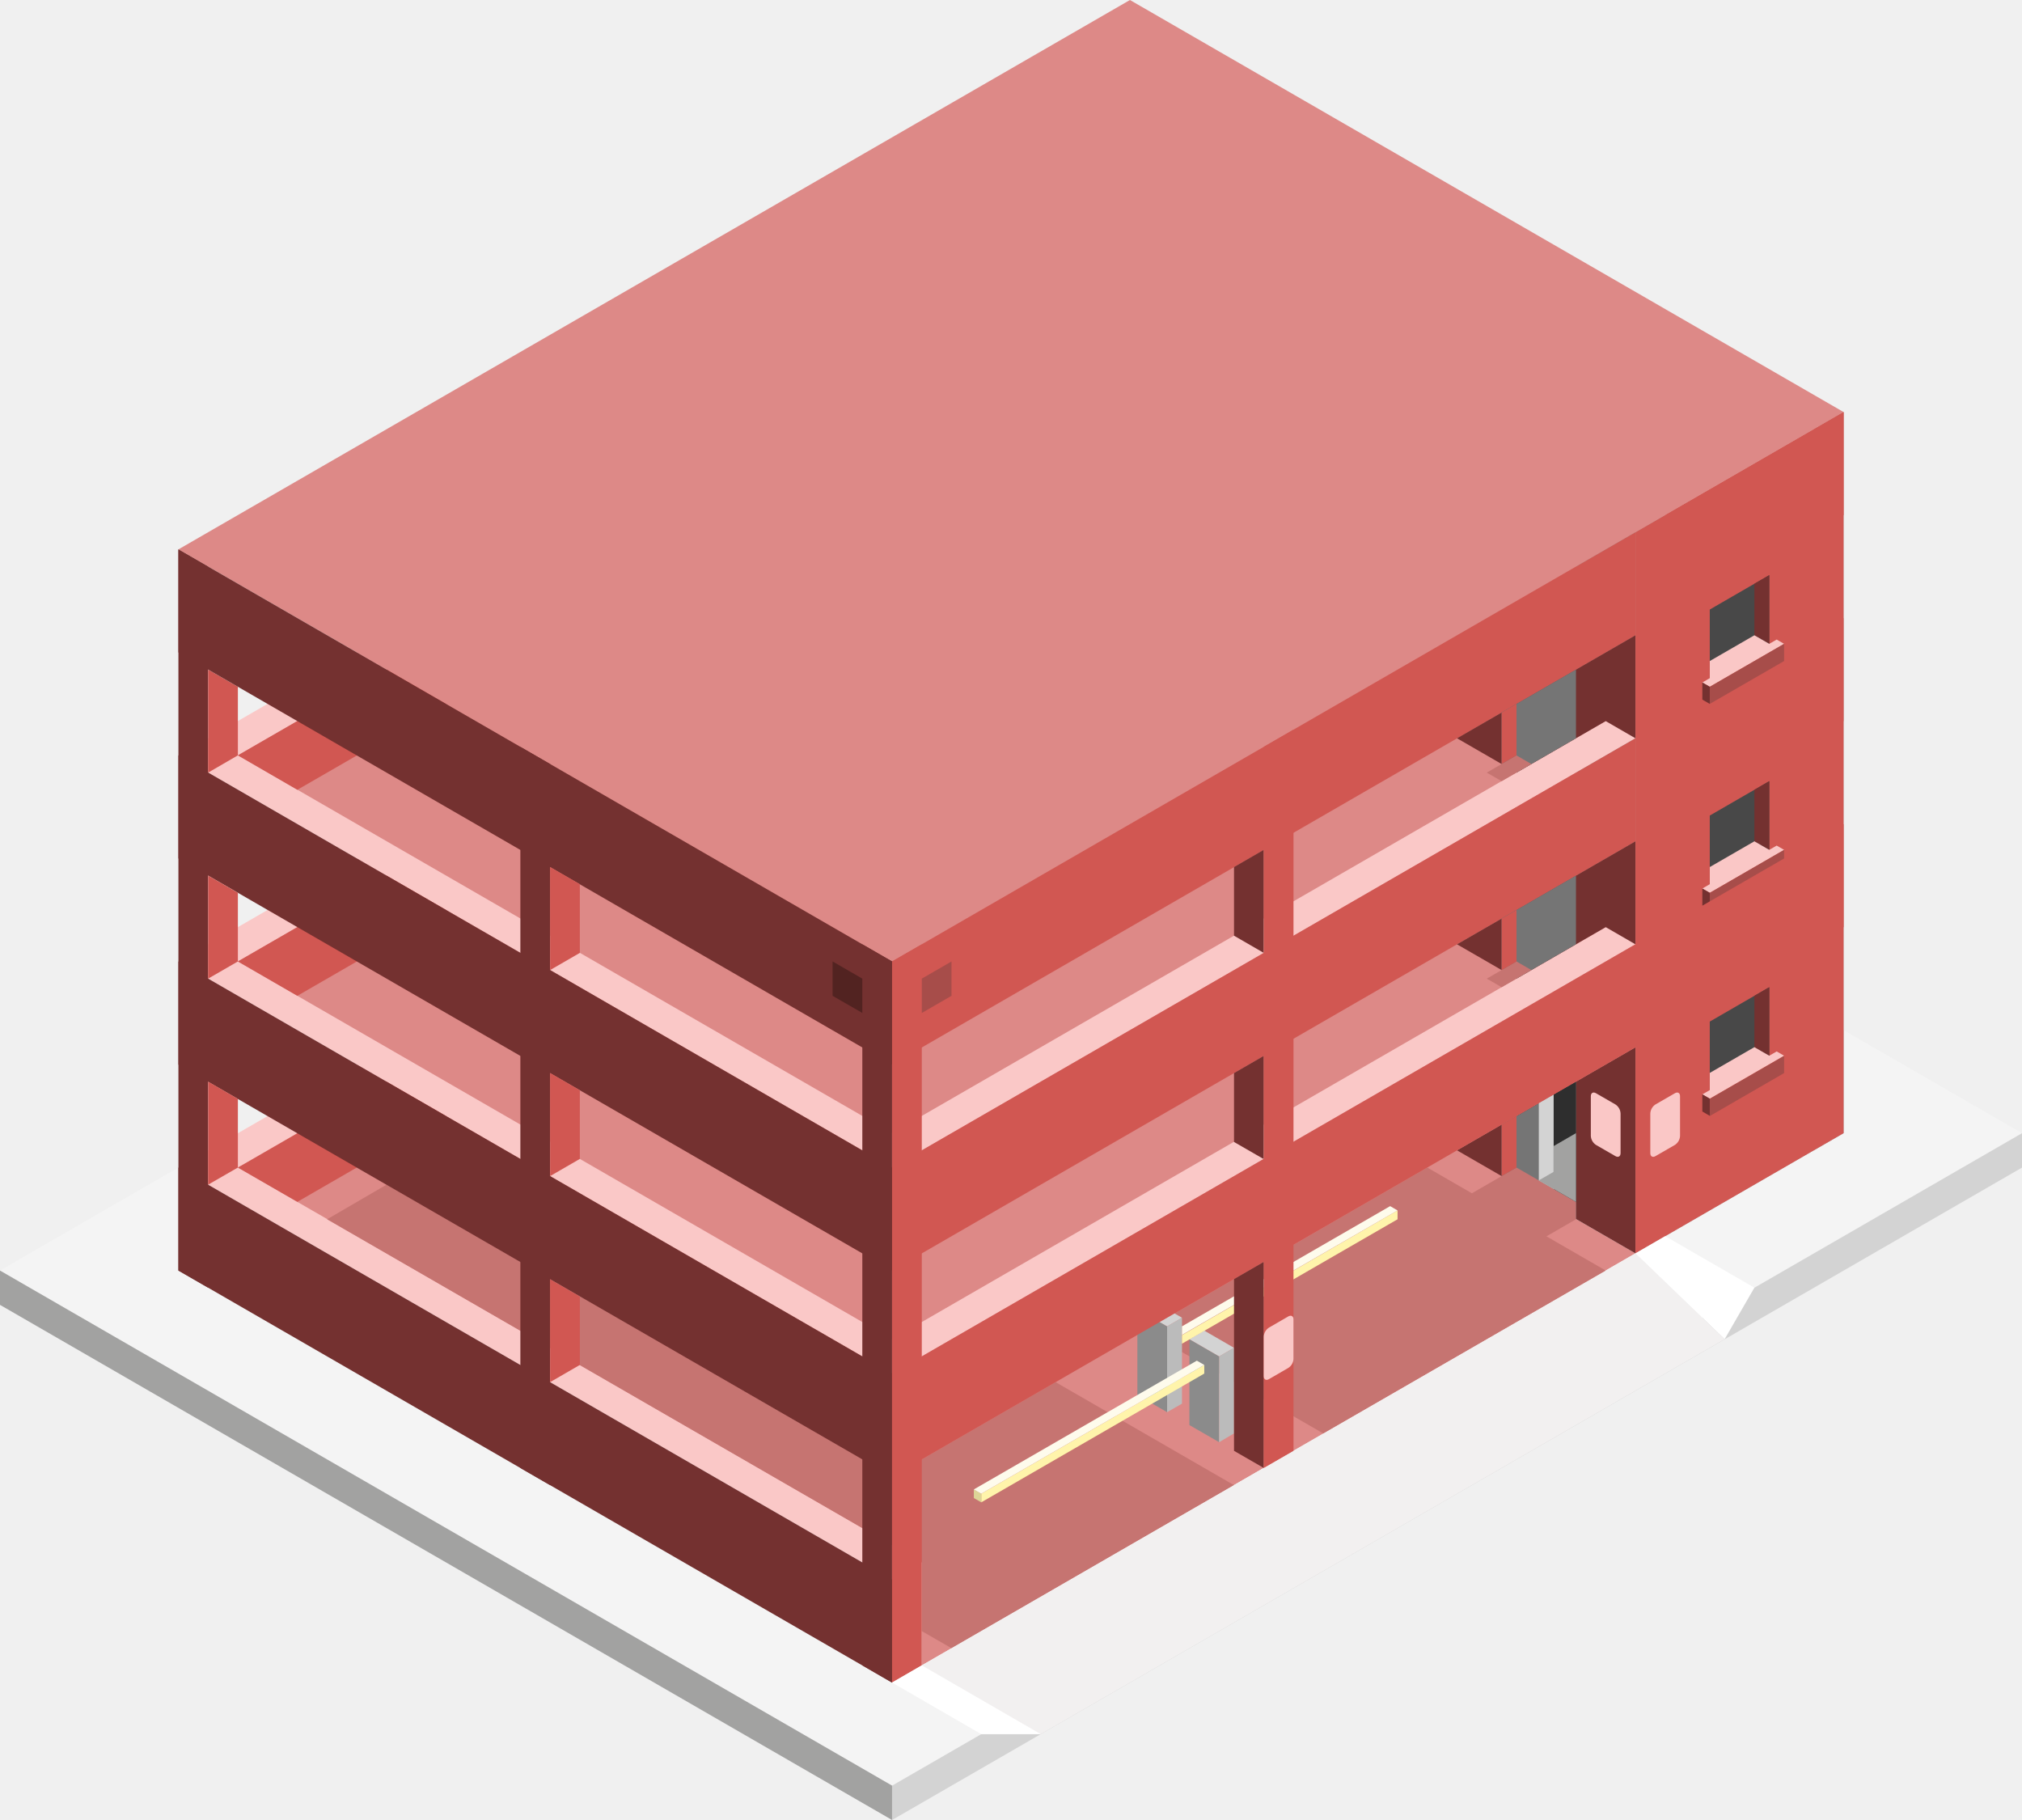
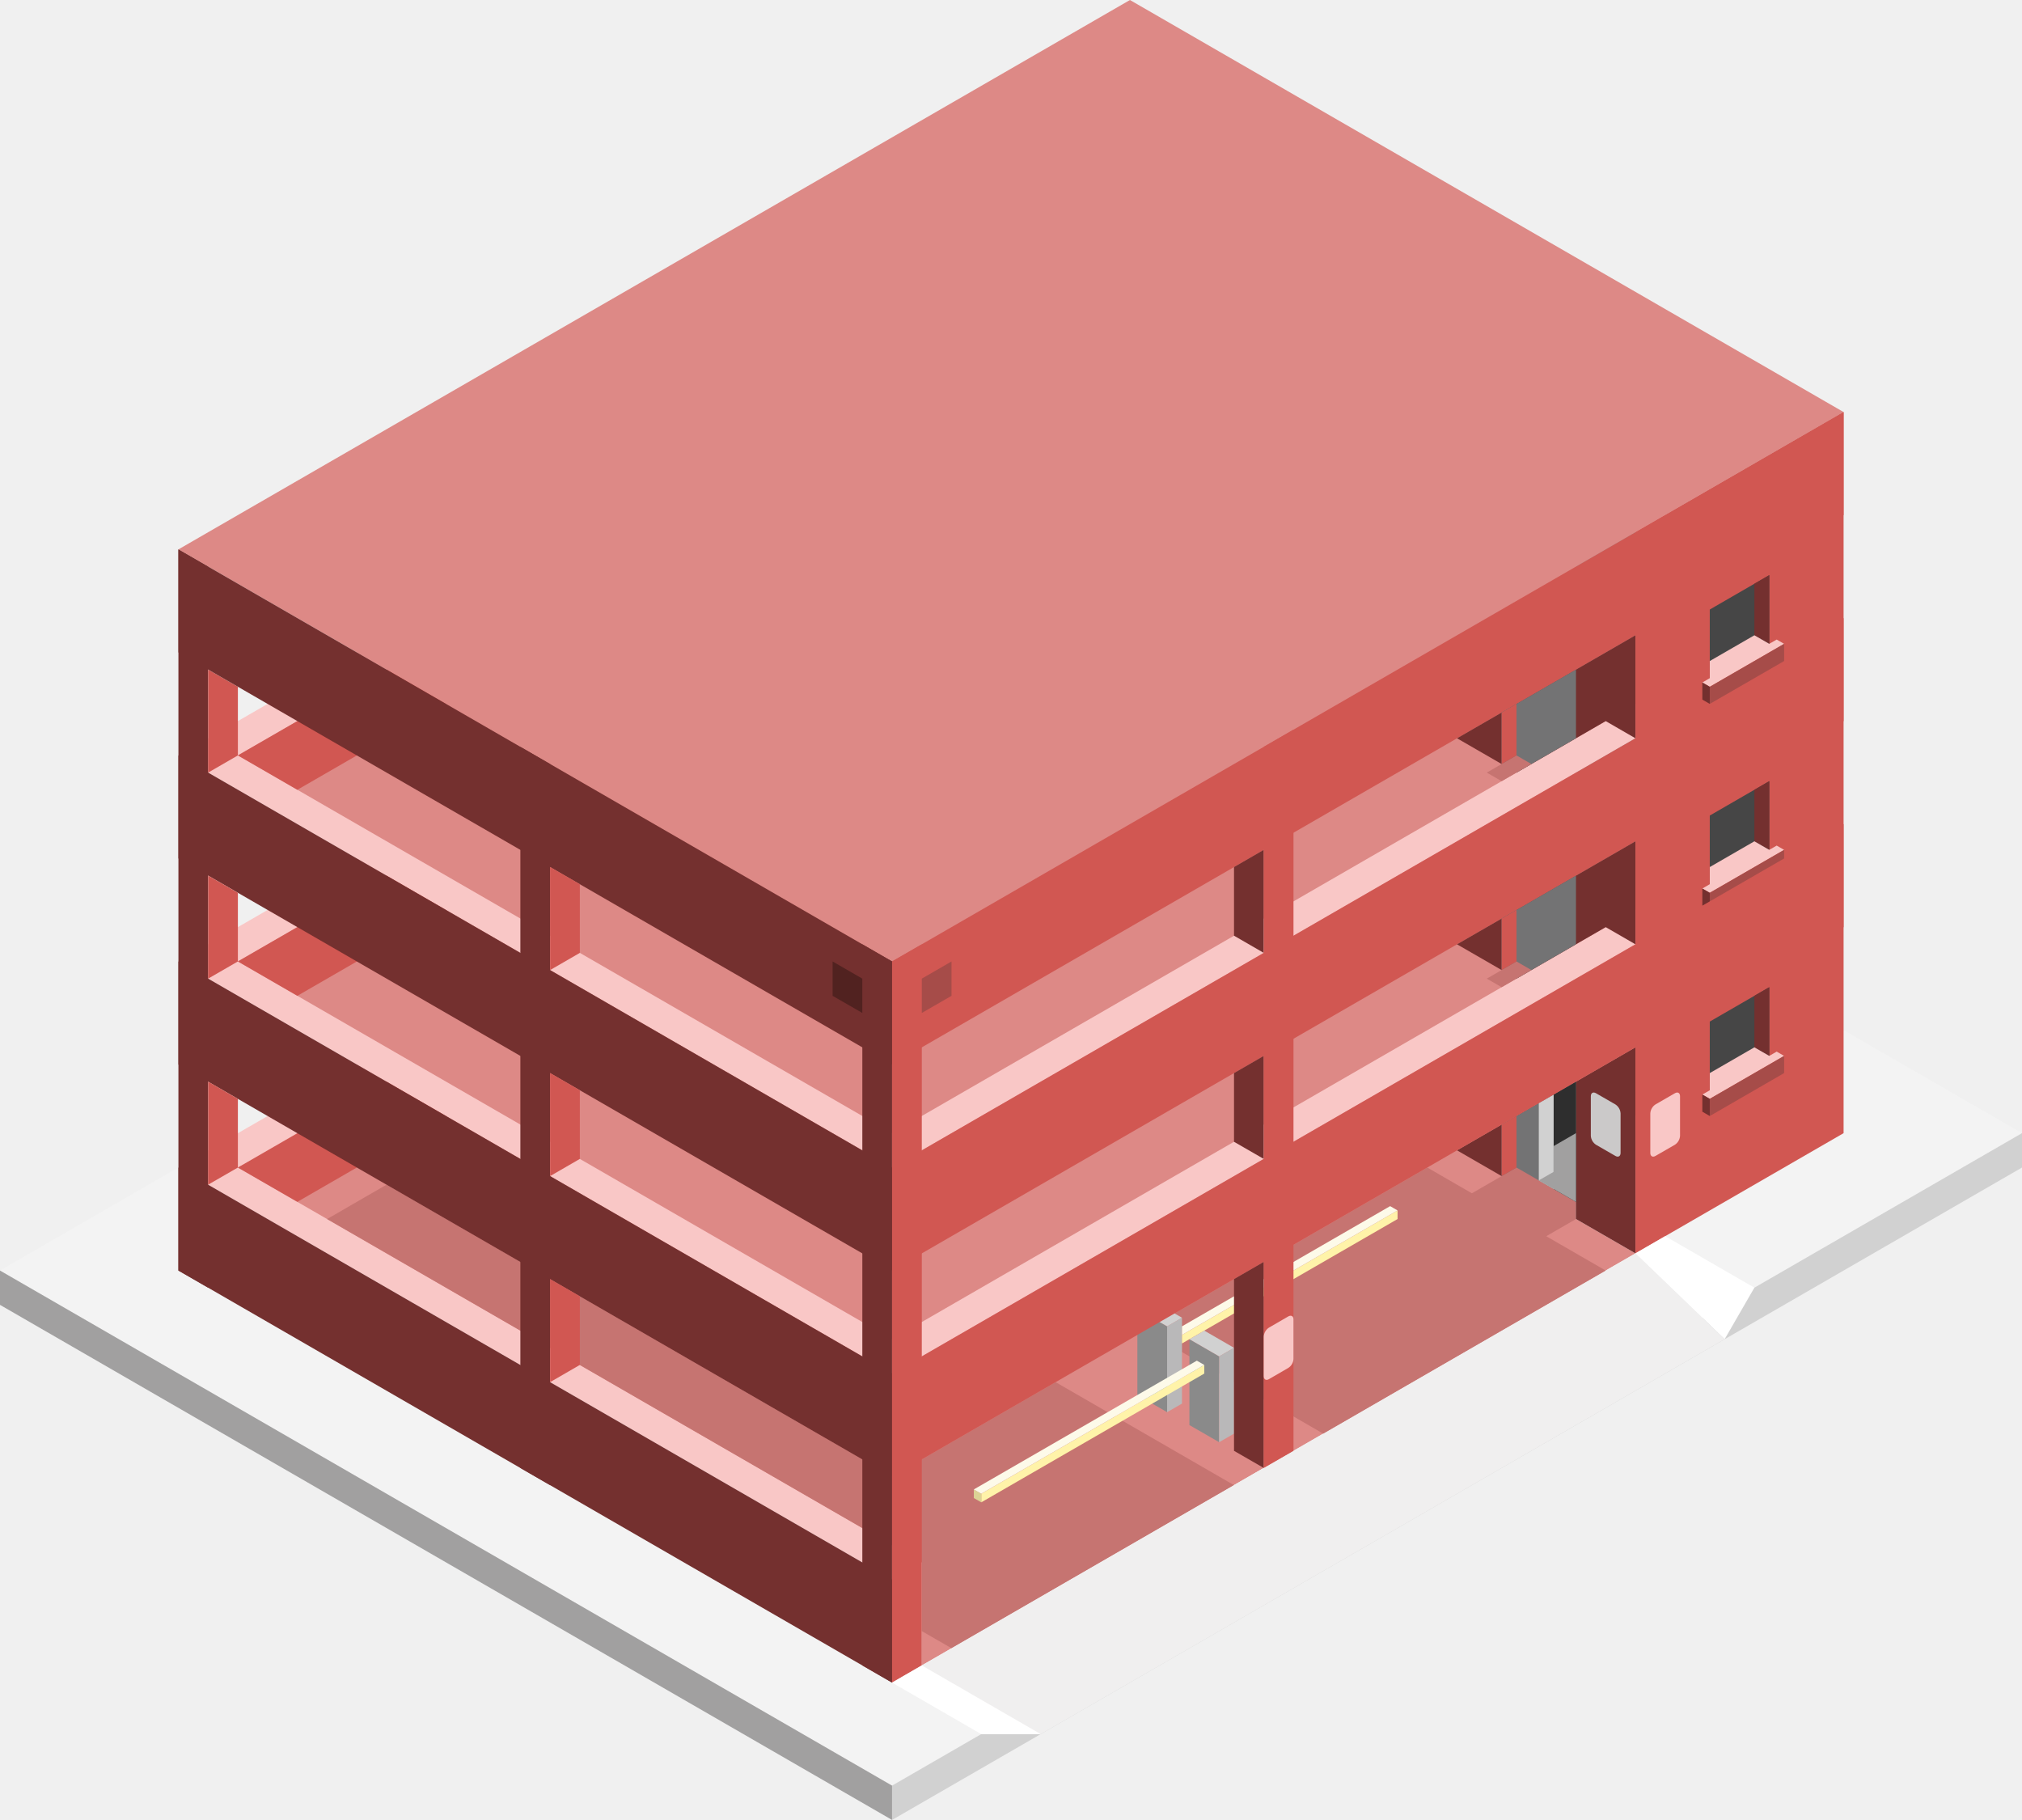
- <svg xmlns="http://www.w3.org/2000/svg" id="Layer_1" data-name="Layer 1" viewBox="0 0 340 306">
+ <svg xmlns="http://www.w3.org/2000/svg" id="Layer_1" data-name="Layer 1" viewBox="0 0 340 305.99">
  <defs>
    <style>
      .cls-1 {
-         fill: #f4f4f4;
+         fill: #f3f3f3;
      }

      .cls-2 {
-         fill: #d3d3d3;
+         fill: #d1d1d1;
      }

      .cls-3 {
-         fill: #a2a2a1;
+         fill: #a1a0a0;
      }

-       .cls-4 {
-         fill: #fac8c7;
+       .top-light {
+         fill: #f9c7c6;
      }

      .top-prim {
-         fill: #dd8987;
-       }
- 
-       .cls-5 {
-         fill: #bbb;
+         fill: #dd8986;
      }

      .exterior-R-prim {
        fill: #d15752;
      }

      .top-dark {
        fill: #c67471;
      }

+       .exterior-L-prim {
+         fill: #74302f;
+       }
+ 
+       .cls-4 {
+         fill: #464646;
+       }
+ 
+       .cls-5 {
+         fill: #737374;
+       }
+ 
      .cls-6 {
-         fill: #743130;
+         fill: #fff;
      }

      .cls-7 {
-         fill: #484848;
-       }
- 
-       .top-light {
-         fill: #fac7c6;
+         fill: #f0efef;
      }

      .cls-8 {
-         fill: #757575;
-       }
- 
-       .cls-9 {
-         fill: #fff;
-       }
- 
-       .cls-10 {
-         fill: #f2f0f0;
-       }
- 
-       .cls-11 {
        fill: #2e2e2e;
      }

      .exterior-R-dark {
-         fill: #a74d4a;
+         fill: #a64c49;
+       }
+ 
+       .exterior-L-dark {
+         fill: #512220;
+       }
+ 
+       .cls-9 {
+         fill: #cbc9c9;
+       }
+ 
+       .cls-10 {
+         fill: #8a8a8a;
+       }
+ 
+       .cls-11 {
+         fill: #b9b8b9;
      }

      .cls-12 {
-         fill: #522321;
+         fill: #fff3a9;
      }

      .cls-13 {
-         fill: #8b8b8b;
+         fill: #dcd395;
      }

      .cls-14 {
-         fill: #fff4ab;
-       }
- 
-       .cls-15 {
-         fill: #ddd497;
-       }
- 
-       .cls-16 {
-         fill: #fefbec;
+         fill: #fdfae9;
      }
    </style>
  </defs>
-   <g id="Group">
+   <g>
    <path id="Path" class="cls-1" d="M150,300.22l190-109.7-150-86.6L0,213.62Z" />
-     <path id="Path-2" class="cls-2" d="M150,306v-5.77l190-109.7v5.78Z" />
-     <path id="Path-3" class="cls-3" d="M0,219.39v-5.77l150,86.6V306Z" />
-     <path id="Path-4" class="cls-4" d="M30,196.3l160-92.38L310,173.2,150,265.58Z" />
-     <path id="Path-5" class="top-prim" d="M40,196.3l110,63.5,150-86.6L200,115.47Z" />
-     <path id="Path-6" class="cls-5" d="M275,210.73l35-20.21V173.2l-35,20.21Z" />
-     <path id="Path-7" class="exterior-R-prim" d="M40,196.3l150-86.61v11.55L50,202.07Z" />
-     <path id="Path-8" class="cls-3" d="M305,176.09l-5-2.89V161.65l5-2.88Z" />
-     <path id="Path-9" class="cls-4" d="M30,161.65,190,69.28l120,69.28L150,230.94Z" />
-     <path id="Path-10" class="top-prim" d="M40,161.65l110,63.51,150-86.6L190,75.05Z" />
-     <path id="Path-11" class="cls-3" d="M300,138.56l-10,5.77-90-52V80.83Z" />
-     <path id="Path-12" class="exterior-R-prim" d="M40,161.65l150-86.6V86.6L50,167.43Z" />
-     <path id="Path-13" class="cls-4" d="M30,127,190,34.64l120,69.28L150,196.3Z" />
-     <path id="Path-14" class="top-prim" d="M155,280l120-69.28L242.5,192,155,242.48Z" />
-     <path id="Path-15" class="top-dark" d="M155,262.69v11.55l5,2.88,47.5-27.42-30-17.32L150,248.26,65,199.18,55,205Z" />
-     <path id="Path-16" class="exterior-R-prim" d="M150,213.62l160-92.38V103.92L150,196.3Z" />
-     <path id="Path-17" class="cls-6" d="M30,127l120,69.3v17.32L30,144.33Z" />
-     <path id="Path-18" class="cls-6" d="M30,161.65l120,69.29v17.32L30,179Z" />
-     <path id="Path-19" class="cls-6" d="M30,196.3l120,69.28V282.9L30,213.62Z" />
-     <path id="Path-20" class="cls-6" d="M35,216.5V95.26l-5-2.89V213.62Z" />
-     <path id="Path-21" class="exterior-R-prim" d="M40,127V115.47l-5-2.89V129.9Z" />
-     <path id="Path-22" class="cls-3" d="M300,103.92V92.37l5-2.88v17.32Z" />
-     <path id="Path-23" class="exterior-R-prim" d="M35,164.54l5-2.89V150.11l-5-2.89Z" />
-     <path id="Path-24" class="exterior-R-prim" d="M35,199.18l5-2.88V184.75l-5-2.89Z" />
-     <path id="Path-25" class="cls-3" d="M305,141.45l-5-2.89V127l5-2.88Z" />
-     <path id="Path-26" class="cls-5" d="M305,193.41V72.17l5-2.89V190.52Z" />
-     <path id="Path-27" class="top-prim" d="M40,127l110,63.51,150-86.6L190,40.41Z" />
-     <path id="Path-28" class="cls-3" d="M300,103.92l-10,5.77-90-52V46.18Z" />
-     <path id="Path-29" class="exterior-R-prim" d="M40,127,190,40.4V52L50,132.79Z" />
-     <path id="anchor-01_144.34" data-name="anchor-0 144.34" class="top-prim" d="M30,92.37,190,0,310,69.28,150,161.65Z" />
-     <path id="Path-30" class="exterior-R-prim" d="M150,179,310,86.6V69.28L150,161.65Z" />
-     <path id="Path-31" class="cls-6" d="M30,92.37l120,69.28V179L30,109.69Z" />
-     <path id="Path-32" class="cls-6" d="M275,124.13l-5-2.89-15,8.66-10-5.77,30-17.32Z" />
-     <path id="Path-33" class="cls-6" d="M275,158.77l-5-2.89-15,8.66-10-5.77,30-17.32Z" />
-     <path id="Path-34" class="cls-6" d="M275,210.73l-30-17.32,30-17.32Z" />
-     <path id="Path-35" class="cls-6" d="M150,282.9V161.65l-5-2.88V280Z" />
-     <path id="Path-36" class="cls-6" d="M92.5,249.7V128.46l-5-2.89V246.81Z" />
-     <path id="Path-37" class="cls-6" d="M212.5,160.21l-5-2.89V145.78l5-2.89Z" />
-     <path id="Path-38" class="cls-6" d="M212.5,177.53l-5,2.89V192l5,2.88Z" />
-     <path id="Path-39" class="exterior-R-prim" d="M150,282.9V161.65l5-2.88V280Z" />
-     <path id="Path-40" class="cls-5" d="M275,210.73V89.49l5-2.89V207.84Z" />
-     <path id="Path-41" class="exterior-R-prim" d="M310,69.28,275,89.49V210.73l35-20.21Z" />
-     <path id="Path-42" class="cls-7" d="M287.5,171.76l10-5.78v11.55l-10,5.78Z" />
-     <path id="Path-43" class="cls-7" d="M287.5,137.12l10-5.78v11.55l-10,5.77Z" />
-     <path id="Path-44" class="cls-7" d="M287.5,102.48l10-5.78v11.55l-10,5.77Z" />
-     <path id="Path-45" class="cls-6" d="M297.5,177.53l-2.5-1.44v-8.66l2.5-1.45Z" />
-     <path id="Path-46" class="cls-6" d="M297.5,142.89l-2.5-1.44v-8.66l2.5-1.45Z" />
-     <path id="Path-47" class="cls-6" d="M297.5,108.25l-2.5-1.44V98.15l2.5-1.45Z" />
-     <path id="Path-48" class="top-light" d="M286.25,114.75l1.25-.73v-2.88l7.5-4.33,2.5,1.44,1.25-.72,1.25.72-12.5,7.22Z" />
-     <path id="Path-49" class="top-light" d="M286.25,149.39l1.25-.73v-2.88l7.5-4.33,2.5,1.44,1.25-.72,1.25.72-12.5,7.22Z" />
-     <path id="Path-50" class="top-light" d="M286.25,184l1.25-.72v-2.89l7.5-4.33,2.5,1.44,1.25-.72,1.25.72-12.5,7.22Z" />
-     <path id="Path-51" class="cls-8" d="M265,158.77l-10,5.77-2.5-1.44v-8.66l12.5-7.22Z" />
-     <path id="Path-52" class="cls-8" d="M265,124.13l-10,5.77-2.5-1.44V119.8l12.5-7.22Z" />
-     <path id="Path-53" class="cls-8" d="M265,205l-12.5-7.22v-8.66L265,181.9Z" />
-     <path id="Path-54" class="top-dark" d="M250,164.54l5-2.89,2.5,1.45-5,2.88Z" />
-     <path id="Path-55" class="top-dark" d="M250,129.9l5-2.89,2.5,1.45-5,2.88Z" />
-     <path id="Path-56" class="top-dark" d="M245,202.07l10-5.77,10,5.77V205l-7.5,4.33Z" />
-     <path id="Path-57" class="exterior-R-prim" d="M252.5,154.44,255,153v8.66l-2.5,1.45Z" />
-     <path id="Path-58" class="exterior-R-prim" d="M252.5,119.8l2.5-1.45V127l-2.5,1.45Z" />
-     <path id="Path-59" class="exterior-R-prim" d="M252.5,189.08l2.5-1.44v8.66l-2.5,1.44Z" />
-     <path id="Path-60" class="exterior-R-prim" d="M97.5,160.21V148.66l-5-2.88V163.1Z" />
-     <path id="Path-61" class="exterior-R-prim" d="M92.5,197.74l5-2.89V183.31l-5-2.89Z" />
-     <path id="Path-62" class="exterior-R-prim" d="M92.5,232.38l5-2.89V218l-5-2.89Z" />
-     <path id="Path-63" class="cls-9" d="M275,210.73l5-2.89,15,8.66-5,8.66Z" />
-     <path id="Path-64" class="cls-10" d="M212.5,246.81l15,14.44L175,291.56H165L155,280Z" />
-     <path id="Path-65" class="cls-10" d="M275,210.73l15,14.43-62.5,36.09-5-2.89-15-8.66Z" />
-     <path id="Path-66" class="cls-2" d="M258.75,198.46l2.5,1.44V184l-2.5,1.44Z" />
-     <path id="Path-67" class="cls-11" d="M265,181.86,261.25,184v15.9l3.75,2.17Z" />
-     <path id="Path-68" class="cls-3" d="M258.75,198.46l2.5-1.44v-4.33l3.75-2.17v11.55Z" />
-     <path id="Path-69" class="top-dark" d="M222.5,241,270,213.62,240,196.3l-22.5,13-25,14.43Z" />
-     <path id="Path-70" class="exterior-R-dark" d="M155,164.54l5-2.89v5.78l-5,2.88Z" />
-     <path id="Path-71" class="cls-12" d="M145,164.54l-5-2.89v5.78l5,2.88Z" />
-     <path id="Path-72" class="cls-6" d="M286.25,114.75v2.88l1.25.72v-2.88Z" />
-     <path id="Path-73" class="cls-6" d="M286.25,149.39v2.88l1.25.72v-2.88Z" />
-     <path id="Path-74" class="cls-6" d="M286.25,184v2.88l1.25.73v-2.89Z" />
-     <path id="Path-75" class="exterior-R-dark" d="M300,108.25v2.89l-12.5,7.21v-2.88Z" />
-     <path id="Path-76" class="exterior-R-dark" d="M300,142.89v2.89L287.5,153v-2.88Z" />
-     <path id="Path-77" class="exterior-R-dark" d="M300,177.53v2.89l-12.5,7.22v-2.89Z" />
-     <path id="Path-78" class="top-light" d="M278.37,185.69l3.26-1.88c.48-.28.87-.06.87.5V191a1.92,1.92,0,0,1-.87,1.5l-3.26,1.88c-.48.28-.87.05-.87-.5v-6.66A1.92,1.92,0,0,1,278.37,185.69Z" />
-     <path id="Path-79" class="top-light" d="M271.63,185.69l-3.26-1.88c-.48-.28-.87-.06-.87.5V191a1.92,1.92,0,0,0,.87,1.5l3.26,1.88c.48.28.87.05.87-.5v-6.66A1.92,1.92,0,0,0,271.63,185.69Z" />
-     <path id="Path-80" class="cls-13" d="M205,242.48l-5-2.88V225.16l5,2.89Z" />
-     <path id="Path-81" class="cls-13" d="M196.25,237.43l-5-2.88V220.11l5,2.89Z" />
-     <path id="Path-82" class="cls-5" d="M207.5,241V226.61l-2.5,1.44v14.43Z" />
-     <path id="Path-83" class="cls-5" d="M198.75,236V221.55l-2.5,1.45v14.43Z" />
-     <path id="Path-84" class="cls-2" d="M200,225.16l2.5-1.44,5,2.89-2.5,1.44Z" />
-     <path id="Path-85" class="cls-2" d="M191.25,220.11l2.5-1.44,5,2.88-2.5,1.45Z" />
-     <path id="Path-86" class="exterior-R-prim" d="M150,248.26l160-92.38V138.56L150,230.94Z" />
-     <path id="Path-87" class="cls-14" d="M202.5,230.94,165,252.59v-1.45l37.5-21.65Z" />
-     <path id="Path-88" class="cls-14" d="M235,205l-36.25,20.92v-1.44L235,203.51Z" />
-     <path id="Path-89" class="cls-15" d="M163.75,250.42l1.25.72v1.45l-1.25-.72Z" />
-     <path id="Path-90" class="cls-16" d="M201.25,228.77l1.25.72L165,251.14l-1.25-.72Z" />
-     <path id="Path-91" class="cls-16" d="M233.75,202.79l1.25.72-36.25,20.93V223Z" />
-     <path id="Path-92" class="cls-6" d="M212.5,212.17l-5,2.89v28.87l5,2.88Z" />
-     <path id="Path-93" class="exterior-R-prim" d="M212.5,246.81V125.57l5-2.89V243.93Z" />
-     <path id="Path-94" class="cls-4" d="M213.37,223.22l3.26-1.89c.48-.27.87-.05.87.5v6.66a1.89,1.89,0,0,1-.87,1.5l-3.26,1.89c-.48.28-.87.05-.87-.5v-6.66A1.92,1.92,0,0,1,213.37,223.22Z" />
-     <path id="Path-95" class="cls-9" d="M165,291.56h10L155,280l-5,2.89Z" />
+     <path id="Path-2" data-name="Path" class="cls-2" d="M150,305.99v-5.77l190-109.7v5.78Z" />
+     <path id="Path-3" data-name="Path" class="cls-3" d="M0,219.39v-5.77l150,86.6v5.77Z" />
+     <path id="Path-4" data-name="Path" class="top-light" d="M30,196.3l160-92.38L310,173.2,150,265.58Z" />
+     <path id="Path-5" data-name="Path" class="top-prim" d="M40,196.3l110,63.5,150-86.6L200,115.47Z" />
+     <path id="Path-6" data-name="Path" class="exterior-R-prim" d="M40,196.3l150-86.61v11.55L50,202.07Z" />
+     <path id="Path-7" data-name="Path" class="cls-3" d="M305,176.09l-5-2.89V161.65l5-2.88Z" />
+     <path id="Path-8" data-name="Path" class="top-light" d="M30,161.65,190,69.28l120,69.28L150,230.94Z" />
+     <path id="Path-9" data-name="Path" class="top-prim" d="M40,161.65l110,63.51,150-86.6L190,75.05Z" />
+     <path id="Path-10" data-name="Path" class="cls-3" d="M300,138.56l-10,5.77L200,92.37V80.83Z" />
+     <path id="Path-11" data-name="Path" class="exterior-R-prim" d="M40,161.65l150-86.6V86.6L50,167.43Z" />
+     <path id="Path-12" data-name="Path" class="top-light" d="M30,127.01,190,34.64l120,69.28L150,196.3Z" />
+     <path id="Path-13" data-name="Path" class="top-prim" d="M155,280.01l120-69.28-32.5-18.76L155,242.48Z" />
+     <path id="Path-14" data-name="Path" class="top-dark" d="M155,262.69v11.55l5,2.88,47.5-27.42-30-17.32L150,248.26,65,199.18l-10,5.78Z" />
+     <path id="Path-15" data-name="Path" class="exterior-R-prim" d="M150,213.62l160-92.38V103.92L150,196.3Z" />
+     <path id="Path-16" data-name="Path" class="exterior-L-prim" d="M30,127.01,150,196.3v17.32L30,144.33Z" />
+     <path id="Path-17" data-name="Path" class="exterior-L-prim" d="M30,161.65l120,69.29v17.32L30,178.98Z" />
+     <path id="Path-18" data-name="Path" class="exterior-L-prim" d="M30,196.3l120,69.28V282.9L30,213.62Z" />
+     <path id="Path-19" data-name="Path" class="exterior-L-prim" d="M35,216.5V95.26l-5-2.89V213.62Z" />
+     <path id="Path-20" data-name="Path" class="exterior-R-prim" d="M40,127.01V115.47l-5-2.89V129.9Z" />
+     <path id="Path-21" data-name="Path" class="cls-3" d="M300,103.92V92.37l5-2.88v17.32Z" />
+     <path id="Path-22" data-name="Path" class="exterior-R-prim" d="M35,164.54l5-2.89V150.11l-5-2.89Z" />
+     <path id="Path-23" data-name="Path" class="exterior-R-prim" d="M35,199.18l5-2.88V184.75l-5-2.89Z" />
+     <path id="Path-24" data-name="Path" class="cls-3" d="M305,141.45l-5-2.89V127.01l5-2.88Z" />
+     <path id="Path-25" data-name="Path" class="top-prim" d="M40,127.01l110,63.51,150-86.6L190,40.41Z" />
+     <path id="Path-26" data-name="Path" class="cls-3" d="M300,103.92l-10,5.77L200,57.73V46.18Z" />
+     <path id="Path-27" data-name="Path" class="exterior-R-prim" d="M40,127.01l150-86.6V51.96L50,132.79Z" />
+     <path id="anchor_30_161.65_280" data-name="| anchor_30_161.65_280 |  " class="top-prim" d="M30,92.37,190,0,310,69.28,150,161.65Z" />
+     <path id="Path-28" data-name="Path" class="exterior-R-prim" d="M150,178.98,310,86.6V69.28L150,161.65Z" />
+     <path id="Path-29" data-name="Path" class="exterior-L-prim" d="M30,92.37l120,69.28v17.33L30,109.69Z" />
+     <path id="Path-30" data-name="Path" class="exterior-L-prim" d="M275,124.13l-5-2.89-15,8.66-10-5.77,30-17.32Z" />
+     <path id="Path-31" data-name="Path" class="exterior-L-prim" d="M275,158.77l-5-2.89-15,8.66-10-5.77,30-17.32Z" />
+     <path id="Path-32" data-name="Path" class="exterior-L-prim" d="M275,210.73l-30-17.32,30-17.32Z" />
+     <path id="Path-33" data-name="Path" class="exterior-L-prim" d="M150,282.9V161.65l-5-2.88V280.01Z" />
+     <path id="Path-34" data-name="Path" class="exterior-L-prim" d="M92.5,249.7V128.46l-5-2.89V246.81Z" />
+     <path id="Path-35" data-name="Path" class="exterior-L-prim" d="M212.5,160.21l-5-2.89V145.78l5-2.89Z" />
+     <path id="Path-36" data-name="Path" class="exterior-L-prim" d="M212.5,177.53l-5,2.89v11.55l5,2.88Z" />
+     <path id="Path-37" data-name="Path" class="exterior-R-prim" d="M150,282.9V161.65l5-2.88V280.01Z" />
+     <path id="Path-38" data-name="Path" class="exterior-R-prim" d="M310,69.28,275,89.49V210.73l35-20.21Z" />
+     <path id="Path-39" data-name="Path" class="cls-4" d="M287.5,171.76l10-5.78v11.55l-10,5.78Z" />
+     <path id="Path-40" data-name="Path" class="cls-4" d="M287.5,137.12l10-5.78v11.55l-10,5.77Z" />
+     <path id="Path-41" data-name="Path" class="cls-4" d="M287.5,102.48l10-5.78v11.55l-10,5.77Z" />
+     <path id="Path-42" data-name="Path" class="exterior-L-prim" d="M297.5,177.53l-2.5-1.44v-8.66l2.5-1.45Z" />
+     <path id="Path-43" data-name="Path" class="exterior-L-prim" d="M297.5,142.89l-2.5-1.44v-8.66l2.5-1.45Z" />
+     <path id="Path-44" data-name="Path" class="exterior-L-prim" d="M297.5,108.25l-2.5-1.44V98.15l2.5-1.45Z" />
+     <path id="Path-45" data-name="Path" class="top-light" d="M286.25,114.75l1.25-.73v-2.88l7.5-4.33,2.5,1.44,1.25-.72,1.25.72-12.5,7.22Z" />
+     <path id="Path-46" data-name="Path" class="top-light" d="M286.25,149.39l1.25-.73v-2.88l7.5-4.33,2.5,1.44,1.25-.72,1.25.72-12.5,7.22Z" />
+     <path id="Path-47" data-name="Path" class="top-light" d="M286.25,184.03l1.25-.72v-2.89l7.5-4.33,2.5,1.44,1.25-.72,1.25.72-12.5,7.22Z" />
+     <path id="Path-48" data-name="Path" class="cls-5" d="M265,158.77l-10,5.77-2.5-1.44v-8.66l12.5-7.22Z" />
+     <path id="Path-49" data-name="Path" class="cls-5" d="M265,124.13l-10,5.77-2.5-1.44V119.8l12.5-7.22Z" />
+     <path id="Path-50" data-name="Path" class="cls-5" d="M265,204.96l-12.5-7.22v-8.66l12.5-7.22Z" />
+     <path id="Path-51" data-name="Path" class="top-dark" d="M250,164.54l5-2.89,2.5,1.45-5,2.88Z" />
+     <path id="Path-52" data-name="Path" class="top-dark" d="M250,129.9l5-2.89,2.5,1.45-5,2.88Z" />
+     <path id="Path-53" data-name="Path" class="top-dark" d="M245,202.07l10-5.77,10,5.77v2.89l-7.5,4.33Z" />
+     <path id="Path-54" data-name="Path" class="exterior-R-prim" d="M252.5,154.44l2.5-1.45v8.66l-2.5,1.45Z" />
+     <path id="Path-55" data-name="Path" class="exterior-R-prim" d="M252.5,119.8l2.5-1.45v8.66l-2.5,1.45Z" />
+     <path id="Path-56" data-name="Path" class="exterior-R-prim" d="M252.5,189.08l2.5-1.44v8.66l-2.5,1.44Z" />
+     <path id="Path-57" data-name="Path" class="exterior-R-prim" d="M97.5,160.21V148.66l-5-2.88V163.1Z" />
+     <path id="Path-58" data-name="Path" class="exterior-R-prim" d="M92.5,197.74l5-2.89V183.31l-5-2.89Z" />
+     <path id="Path-59" data-name="Path" class="exterior-R-prim" d="M92.5,232.38l5-2.89V217.95l-5-2.89Z" />
+     <path id="Path-60" data-name="Path" class="cls-6" d="M275,210.73l5-2.89,15,8.66-5,8.66Z" />
+     <path id="Path-61" data-name="Path" class="cls-7" d="M212.5,246.81l15,14.44L175,291.56H165l-10-11.55Z" />
+     <path id="Path-62" data-name="Path" class="cls-7" d="M275,210.73l15,14.43-62.5,36.09-5-2.89-15-8.66Z" />
+     <path id="Path-63" data-name="Path" class="cls-2" d="M258.75,198.46l2.5,1.44V184.03l-2.5,1.44Z" />
+     <path id="Path-64" data-name="Path" class="cls-8" d="M265,181.86l-3.75,2.17V199.9l3.75,2.17Z" />
+     <path id="Path-65" data-name="Path" class="cls-3" d="M258.75,198.46l2.5-1.44v-4.33l3.75-2.17v11.55Z" />
+     <path id="Path-66" data-name="Path" class="top-dark" d="M222.5,241.04,270,213.62,240,196.3l-22.5,12.99-25,14.43Z" />
+     <path id="Path-67" data-name="Path" class="exterior-R-dark" d="M155,164.54l5-2.89v5.78l-5,2.88Z" />
+     <path id="Path-68" data-name="Path" class="exterior-L-dark" d="M145,164.54l-5-2.89v5.78l5,2.88Z" />
+     <path id="Path-69" data-name="Path" class="exterior-L-prim" d="M286.25,114.75v2.88l1.25.72v-2.88Z" />
+     <path id="Path-70" data-name="Path" class="exterior-L-prim" d="M286.25,149.39v2.88l1.25.72v-2.88Z" />
+     <path id="Path-71" data-name="Path" class="exterior-L-prim" d="M286.25,184.03v2.88l1.25.73v-2.89Z" />
+     <path id="Path-72" data-name="Path" class="exterior-R-dark" d="M300,108.25v2.89l-12.5,7.21v-2.88Z" />
+     <path id="Path-73" data-name="Path" class="exterior-R-dark" d="M300,142.89v2.89l-12.5,7.21v-2.88Z" />
+     <path id="Path-74" data-name="Path" class="exterior-R-dark" d="M300,177.53v2.89l-12.5,7.22v-2.89Z" />
+     <path id="Path-75" data-name="Path" class="top-light" d="M278.37,185.69l3.26-1.88c.48-.28.87-.06.87.5v6.66a1.923,1.923,0,0,1-.87,1.5l-3.26,1.88c-.48.28-.87.05-.87-.5v-6.66A1.923,1.923,0,0,1,278.37,185.69Z" />
+     <path id="Path-76" data-name="Path" class="cls-9" d="M271.63,185.69l-3.26-1.88c-.48-.28-.87-.06-.87.5v6.66a1.923,1.923,0,0,0,.87,1.5l3.26,1.88c.48.28.87.05.87-.5v-6.66A1.923,1.923,0,0,0,271.63,185.69Z" />
+     <path id="Path-77" data-name="Path" class="cls-10" d="M205,242.48l-5-2.88V225.16l5,2.89Z" />
+     <path id="Path-78" data-name="Path" class="cls-10" d="M196.25,237.43l-5-2.88V220.11l5,2.89Z" />
+     <path id="Path-79" data-name="Path" class="cls-11" d="M207.5,241.04V226.61l-2.5,1.44v14.43Z" />
+     <path id="Path-80" data-name="Path" class="cls-11" d="M198.75,235.99V221.55l-2.5,1.45v14.43Z" />
+     <path id="Path-81" data-name="Path" class="cls-2" d="M200,225.16l2.5-1.44,5,2.89-2.5,1.44Z" />
+     <path id="Path-82" data-name="Path" class="cls-2" d="M191.25,220.11l2.5-1.44,5,2.88-2.5,1.45Z" />
+     <path id="Path-83" data-name="Path" class="exterior-R-prim" d="M150,248.26l160-92.38V138.56L150,230.94Z" />
+     <path id="Path-84" data-name="Path" class="cls-12" d="M202.5,230.94,165,252.59v-1.45l37.5-21.65Z" />
+     <path id="Path-85" data-name="Path" class="cls-12" d="M235,204.96l-36.25,20.92v-1.44L235,203.51Z" />
+     <path id="Path-86" data-name="Path" class="cls-13" d="M163.75,250.42l1.25.72v1.45l-1.25-.72Z" />
+     <path id="Path-87" data-name="Path" class="cls-14" d="M201.25,228.77l1.25.72L165,251.14l-1.25-.72Z" />
+     <path id="Path-88" data-name="Path" class="cls-14" d="M233.75,202.79l1.25.72-36.25,20.93V223Z" />
+     <path id="Path-89" data-name="Path" class="exterior-L-prim" d="M212.5,212.17l-5,2.89v28.87l5,2.88Z" />
+     <path id="Path-90" data-name="Path" class="exterior-R-prim" d="M212.5,246.81V125.57l5-2.89V243.93Z" />
+     <path id="Path-91" data-name="Path" class="top-light" d="M213.37,223.22l3.26-1.89c.48-.27.87-.05.87.5v6.66a1.893,1.893,0,0,1-.87,1.5l-3.26,1.89c-.48.28-.87.05-.87-.5v-6.66A1.923,1.923,0,0,1,213.37,223.22Z" />
+     <path id="Path-92" data-name="Path" class="cls-6" d="M165,291.56h10l-20-11.55-5,2.89Z" />
  </g>
</svg>
